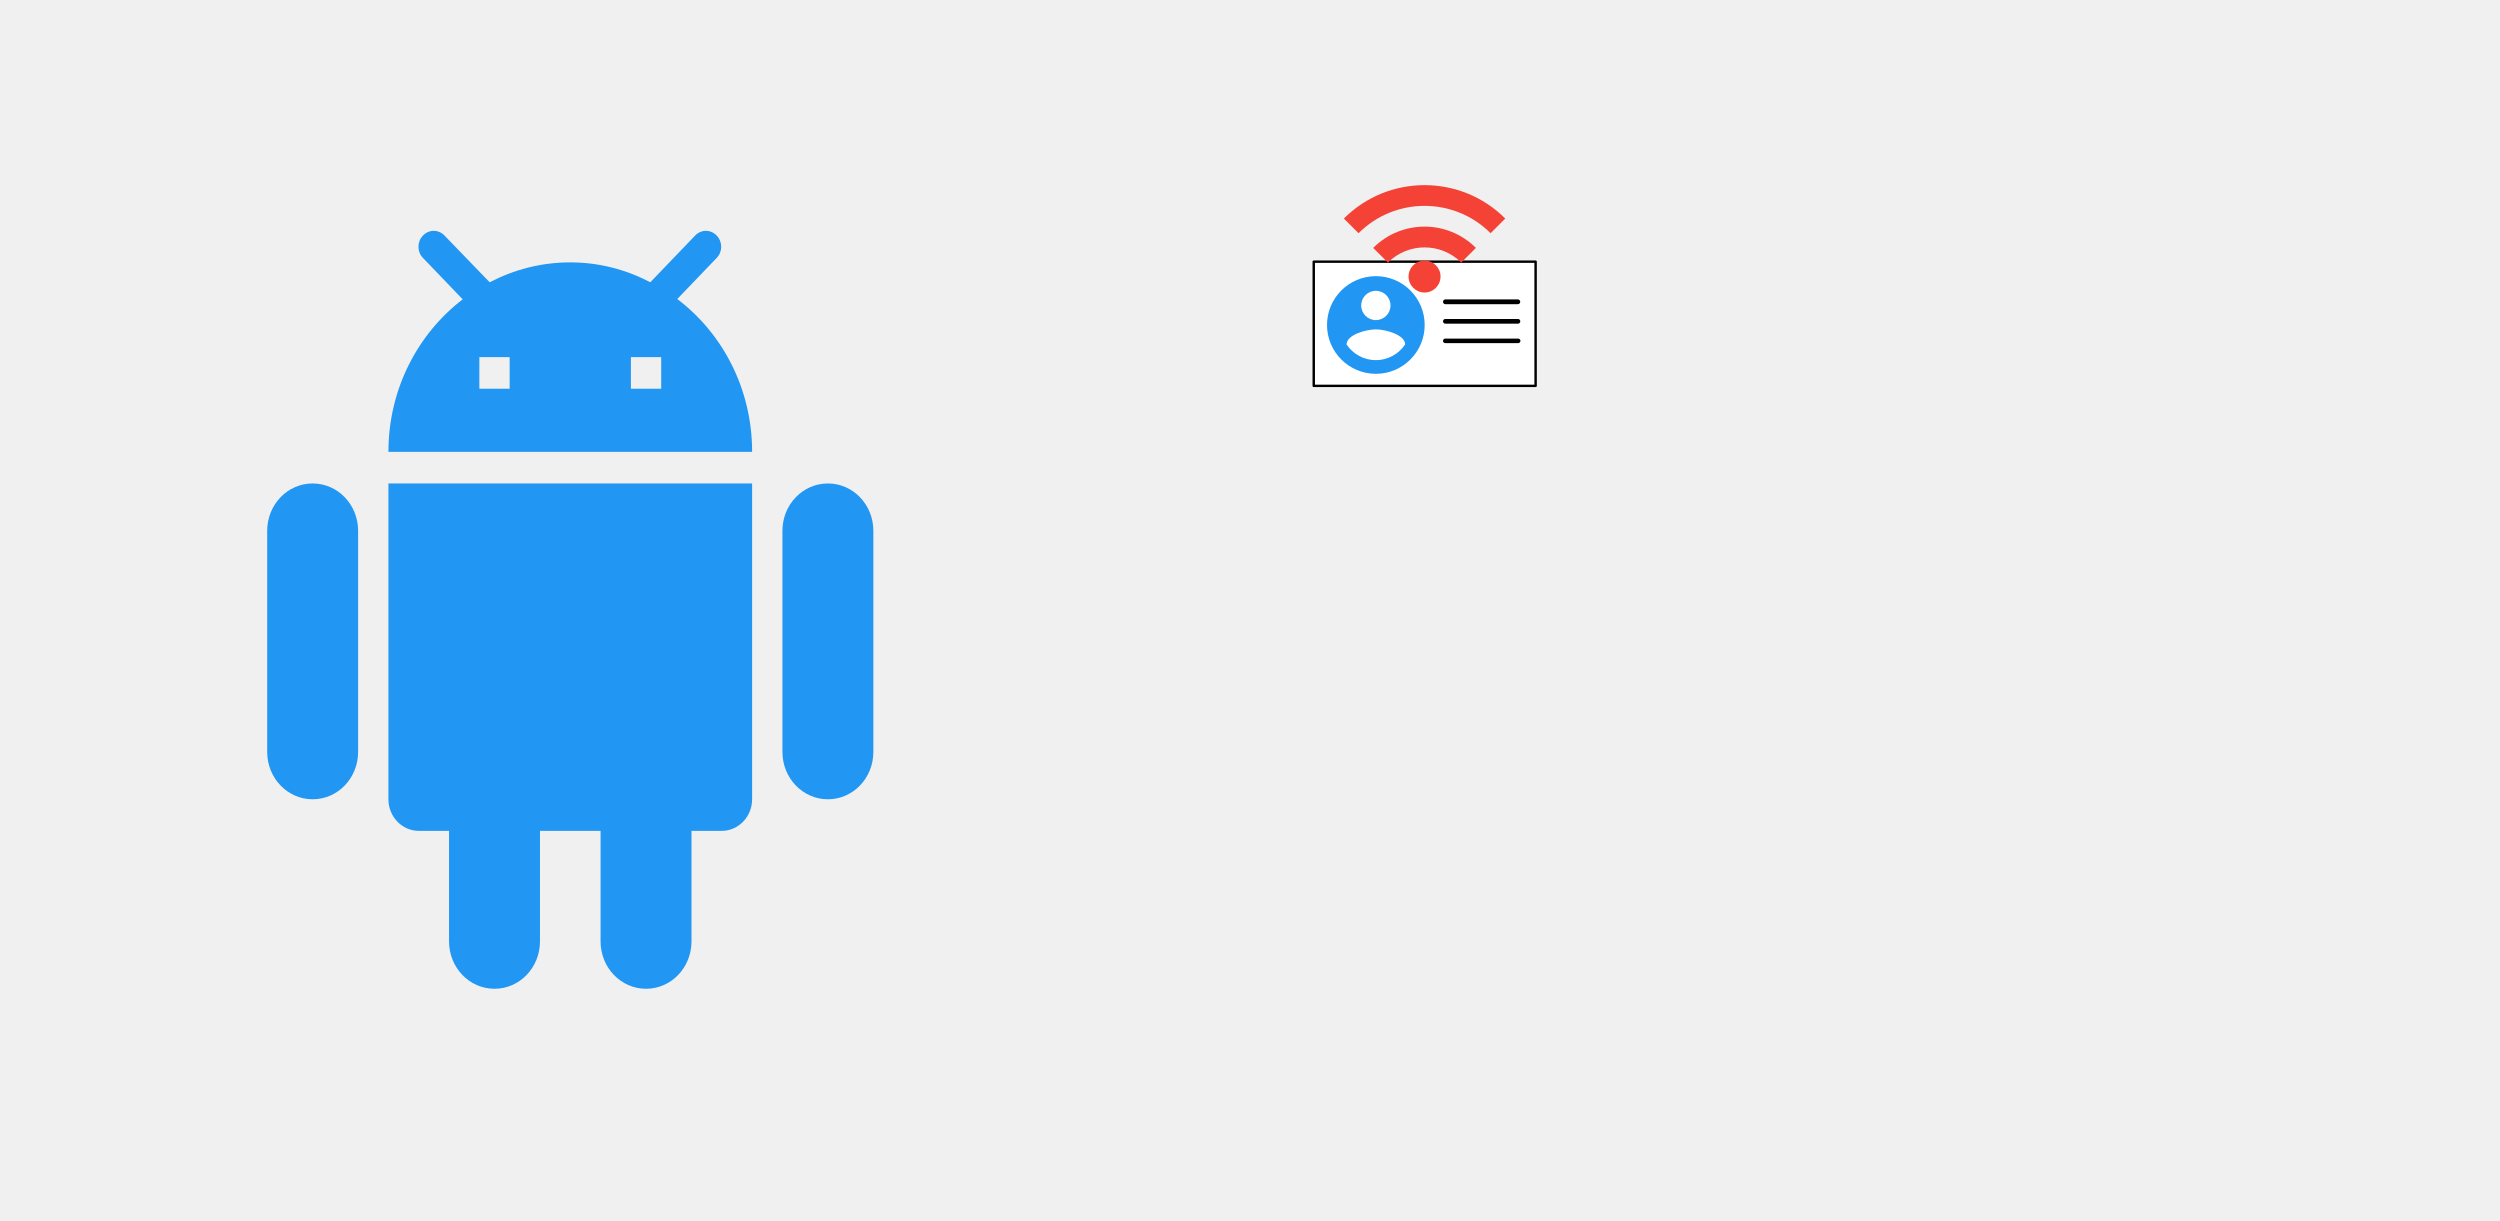
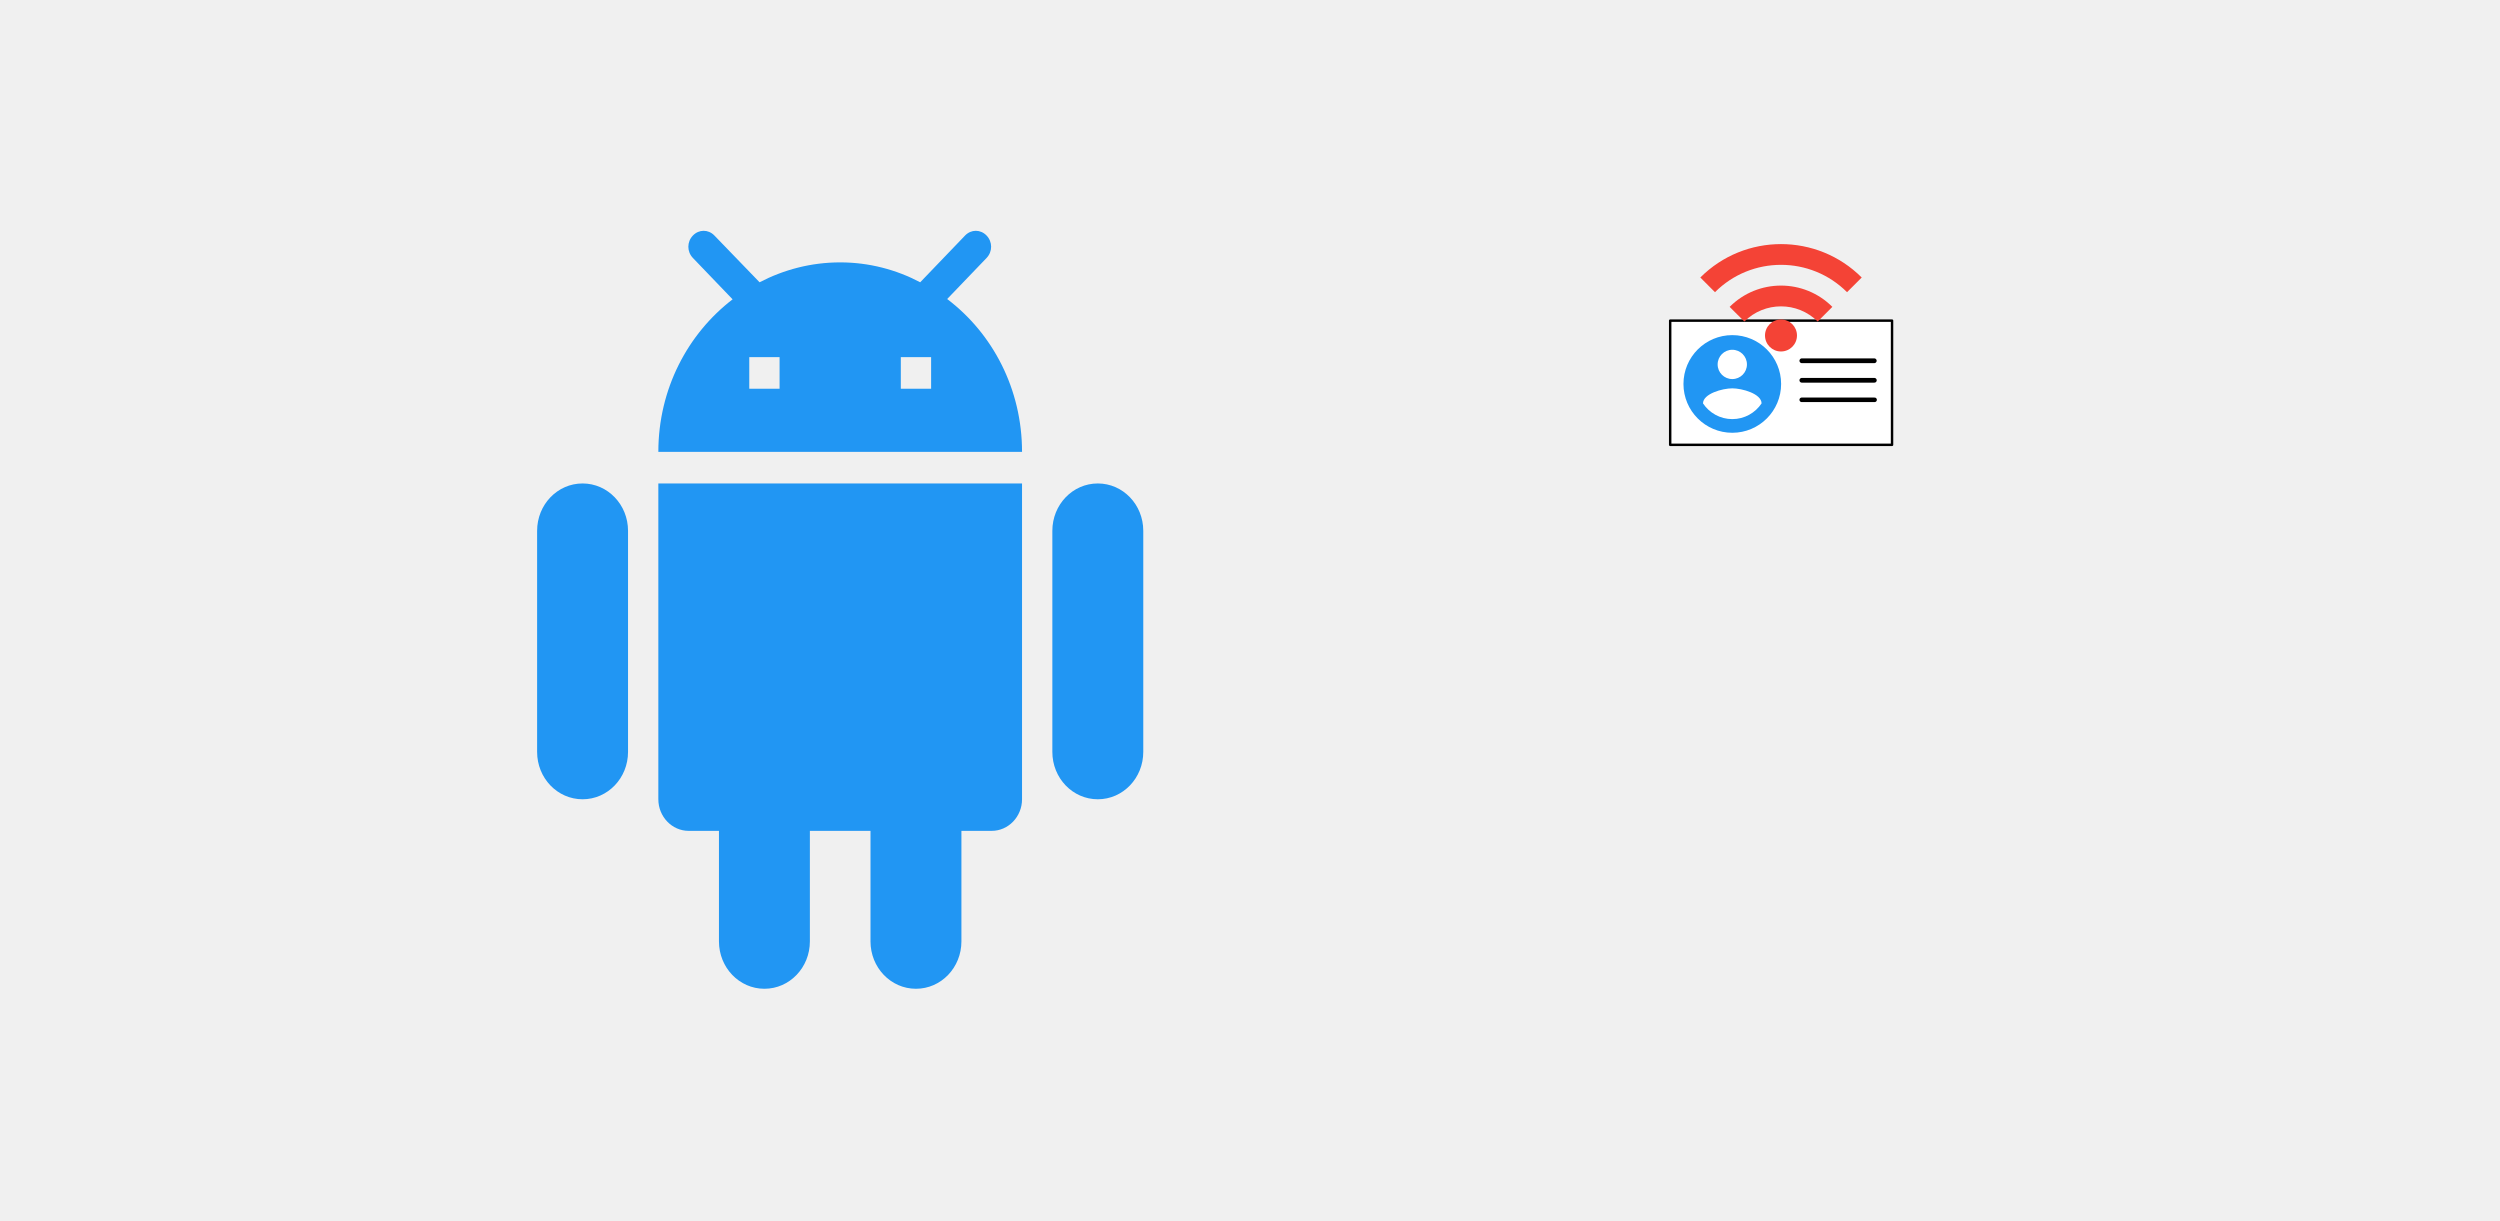
<svg xmlns="http://www.w3.org/2000/svg" width="1024" height="500" viewBox="0 0 1024 500" id="svg2" version="1.1">
  <defs id="defs4" />
  <g id="layer1" transform="translate(0,-552.3622)">
-     <rect style="fill:#ffffff;fill-opacity:1;fill-rule:evenodd;stroke:#000000;stroke-width:1;stroke-linecap:butt;stroke-linejoin:round;stroke-miterlimit:4;stroke-dasharray:none;stroke-opacity:1" id="rect4615" width="90.873" height="50.873" x="538.111" y="659.541" />
-     <path d="m 563.548,665.477 c -11.04,0 -20,8.96 -20,20 0,11.04 8.96,20 20,20 11.04,0 20,-8.96 20,-20 0,-11.04 -8.96,-20 -20,-20 z m 0,6 c 3.32,0 6,2.68 6,6 0,3.32 -2.68,6 -6,6 -3.32,0 -6,-2.68 -6,-6 0,-3.32 2.68,-6 6,-6 z m 0,28.4 c -5,0 -9.42,-2.56 -12,-6.44 0.06,-3.98 8,-6.16 12,-6.16 3.98,0 11.94,2.18 12,6.16 -2.58,3.88 -7,6.44 -12,6.44 z" id="path4548" style="fill:#2196f3" />
-     <path style="fill:none;fill-rule:evenodd;stroke:#000000;stroke-width:1.954;stroke-linecap:round;stroke-linejoin:round;stroke-miterlimit:4;stroke-dasharray:none;stroke-opacity:1" d="m 592.039,675.978 c 29.578,0 29.663,0 29.663,0" id="path6026" />
-     <path style="fill:none;fill-rule:evenodd;stroke:#000000;stroke-width:1.926;stroke-linecap:round;stroke-linejoin:round;stroke-miterlimit:4;stroke-dasharray:none;stroke-opacity:1" d="m 592.025,683.978 29.719,0" id="path6028" />
-     <path style="fill:none;fill-rule:evenodd;stroke:#000000;stroke-width:1.861;stroke-linecap:round;stroke-linejoin:round;stroke-miterlimit:4;stroke-dasharray:none;stroke-opacity:1" d="m 591.992,691.978 29.843,0" id="path6030" />
-     <g id="g3349" transform="matrix(1.008186,0,0,1.008186,530.2843,-336.5035)">
+     <rect style="fill:#ffffff;fill-opacity:1;fill-rule:evenodd;stroke:#000000;stroke-width:1;stroke-linecap:butt;stroke-linejoin:round;stroke-miterlimit:4;stroke-dasharray:none;stroke-opacity:1" id="rect4615" width="90.873" height="50.873" x="684.109" y="683.691" />
+     <path d="m 709.546,689.627 c -11.04,0 -20,8.96 -20,20 0,11.04 8.96,20 20,20 11.04,0 20,-8.96 20,-20 0,-11.04 -8.96,-20 -20,-20 z m 0,6 c 3.32,0 6,2.68 6,6 0,3.32 -2.68,6 -6,6 -3.32,0 -6,-2.68 -6,-6 0,-3.32 2.68,-6 6,-6 z m 0,28.4 c -5,0 -9.42,-2.56 -12,-6.44 0.06,-3.98 8,-6.16 12,-6.16 3.98,0 11.94,2.18 12,6.16 -2.58,3.88 -7,6.44 -12,6.44 z" id="path4548" style="fill:#2196f3" />
+     <path style="fill:none;fill-rule:evenodd;stroke:#000000;stroke-width:1.954;stroke-linecap:round;stroke-linejoin:round;stroke-miterlimit:4;stroke-dasharray:none;stroke-opacity:1" d="m 738.037,700.128 c 29.578,0 29.663,0 29.663,0" id="path6026" />
+     <path style="fill:none;fill-rule:evenodd;stroke:#000000;stroke-width:1.926;stroke-linecap:round;stroke-linejoin:round;stroke-miterlimit:4;stroke-dasharray:none;stroke-opacity:1" d="m 738.022,708.128 29.719,0" id="path6028" />
+     <path style="fill:none;fill-rule:evenodd;stroke:#000000;stroke-width:1.861;stroke-linecap:round;stroke-linejoin:round;stroke-miterlimit:4;stroke-dasharray:none;stroke-opacity:1" d="m 737.989,716.128 29.843,0" id="path6030" />
+     <g id="g3349" transform="matrix(1.008186,0,0,1.008186,676.2819,-312.3536)">
      <g id="g6651" transform="matrix(2.980024,0,0,2.980024,17.01998,933.6919)">
        <circle cx="12" cy="20.236" r="2.18" id="circle6088" style="fill:#f44336" />
        <path d="m 1,12.331 2.001,2.001 c 4.971,-4.971 13.032,-4.971 18.003,0 l 2.001,-2.001 C 16.931,6.257 7.074,6.257 1,12.331 Z m 4.002,4.002 2.001,2.001 c 2.758,-2.758 7.241,-2.758 9.998,-10e-7 l 2.001,-2.001 c -3.868,-3.868 -10.133,-3.868 -14.001,-1e-6 z" id="path6090" style="fill:#f44336" />
      </g>
    </g>
    <path style="fill:none" d="m 80.223,624.476 297.94,0 0,313.464 -297.94,0 z" id="path4339" />
-     <path style="fill:#2196f3" d="m 159.099,879.746 c 0,7.115 5.586,12.936 12.414,12.936 l 12.414,0 0,45.276 c 0,10.737 8.317,19.404 18.621,19.404 10.304,0 18.621,-8.667 18.621,-19.404 l 0,-45.276 24.828,0 0,45.276 c 0,10.737 8.317,19.404 18.621,19.404 10.304,0 18.621,-8.667 18.621,-19.404 l 0,-45.276 12.414,0 c 6.828,0 12.414,-5.821 12.414,-12.936 l 0,-129.36 -148.97,0 0,129.36 z m -31.035,-129.36 c -10.304,0 -18.621,8.667 -18.621,19.404 l 0,90.552 c 0,10.737 8.317,19.404 18.621,19.404 10.304,0 18.621,-8.667 18.621,-19.404 l 0,-90.552 c 0,-10.737 -8.317,-19.404 -18.621,-19.404 z m 211.041,0 c -10.304,0 -18.621,8.667 -18.621,19.404 l 0,90.552 c 0,10.737 8.317,19.404 18.621,19.404 10.304,0 18.621,-8.667 18.621,-19.404 l 0,-90.552 c 0,-10.737 -8.317,-19.404 -18.621,-19.404 z m -61.698,-75.546 16.138,-16.817 c 2.483,-2.587 2.483,-6.597 0,-9.185 -2.483,-2.587 -6.331,-2.587 -8.814,0 l -18.373,19.145 c -9.807,-5.174 -20.98,-8.15 -32.773,-8.15 -11.918,0 -23.09,2.975 -33.022,8.15 l -18.497,-19.145 c -2.483,-2.587 -6.331,-2.587 -8.814,0 -2.483,2.587 -2.483,6.597 0,9.185 l 16.263,16.946 c -18.373,14.1 -30.415,36.738 -30.415,62.481 l 148.97,0 c 0,-25.743 -12.042,-48.51 -30.663,-62.61 z m -68.65,36.738 -12.414,0 0,-12.936 12.414,0 0,12.936 z m 62.071,0 -12.414,0 0,-12.936 12.414,0 0,12.936 z" id="path4341" />
+     <path style="fill:#2196f3" d="m 269.657,879.746 c 0,7.115 5.586,12.936 12.414,12.936 l 12.414,0 0,45.276 c 0,10.737 8.317,19.404 18.621,19.404 10.304,0 18.621,-8.667 18.621,-19.404 l 0,-45.276 24.828,0 0,45.276 c 0,10.737 8.317,19.404 18.621,19.404 10.304,0 18.621,-8.667 18.621,-19.404 l 0,-45.276 12.414,0 c 6.828,0 12.414,-5.821 12.414,-12.936 l 0,-129.36 -148.97,0 0,129.36 z m -31.035,-129.36 c -10.304,0 -18.621,8.667 -18.621,19.404 l 0,90.552 c 0,10.737 8.317,19.404 18.621,19.404 10.304,0 18.621,-8.667 18.621,-19.404 l 0,-90.552 c 0,-10.737 -8.317,-19.404 -18.621,-19.404 z m 211.041,0 c -10.304,0 -18.621,8.667 -18.621,19.404 l 0,90.552 c 0,10.737 8.317,19.404 18.621,19.404 10.304,0 18.621,-8.667 18.621,-19.404 l 0,-90.552 c 0,-10.737 -8.317,-19.404 -18.621,-19.404 z m -61.698,-75.546 16.138,-16.817 c 2.483,-2.587 2.483,-6.597 0,-9.185 -2.483,-2.587 -6.331,-2.587 -8.814,0 l -18.373,19.145 c -9.807,-5.174 -20.98,-8.15 -32.773,-8.15 -11.918,0 -23.09,2.975 -33.022,8.15 l -18.497,-19.145 c -2.483,-2.587 -6.331,-2.587 -8.814,0 -2.483,2.587 -2.483,6.597 0,9.185 l 16.263,16.946 c -18.373,14.1 -30.415,36.738 -30.415,62.481 l 148.97,0 c 0,-25.743 -12.042,-48.51 -30.663,-62.61 z m -68.65,36.738 -12.414,0 0,-12.936 12.414,0 0,12.936 z m 62.071,0 -12.414,0 0,-12.936 12.414,0 0,12.936 z" id="path4341" />
  </g>
</svg>
